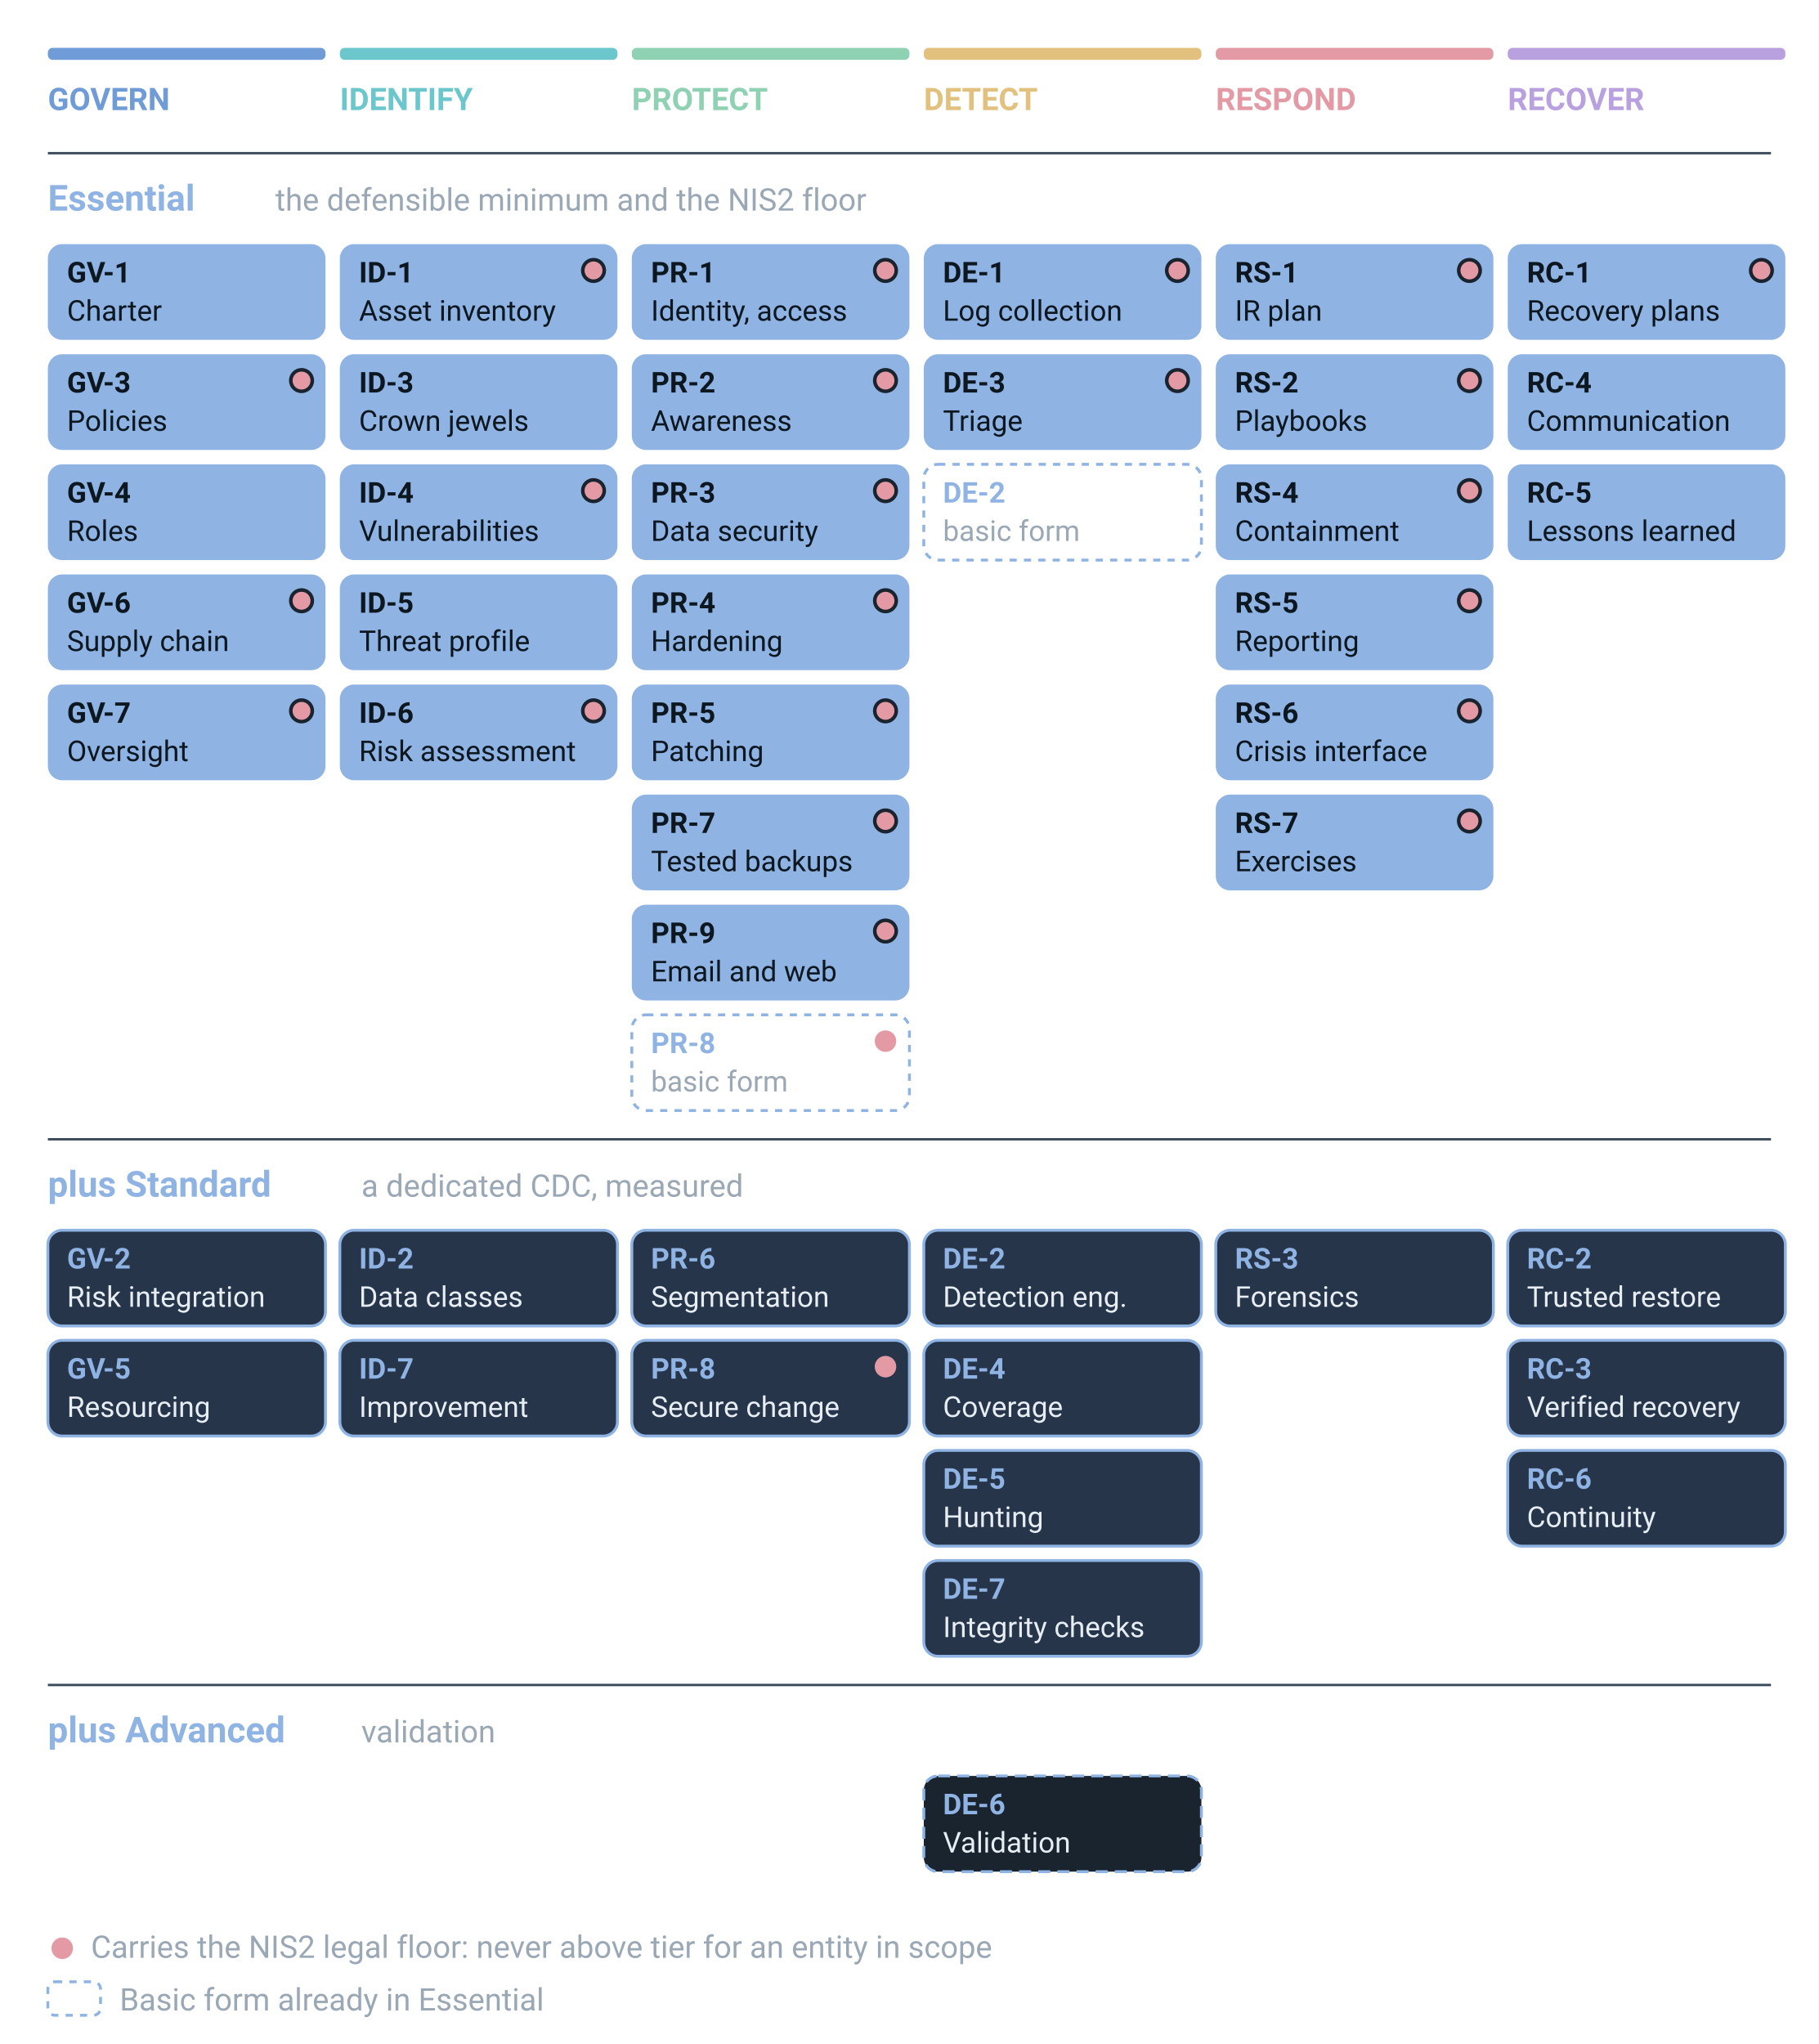
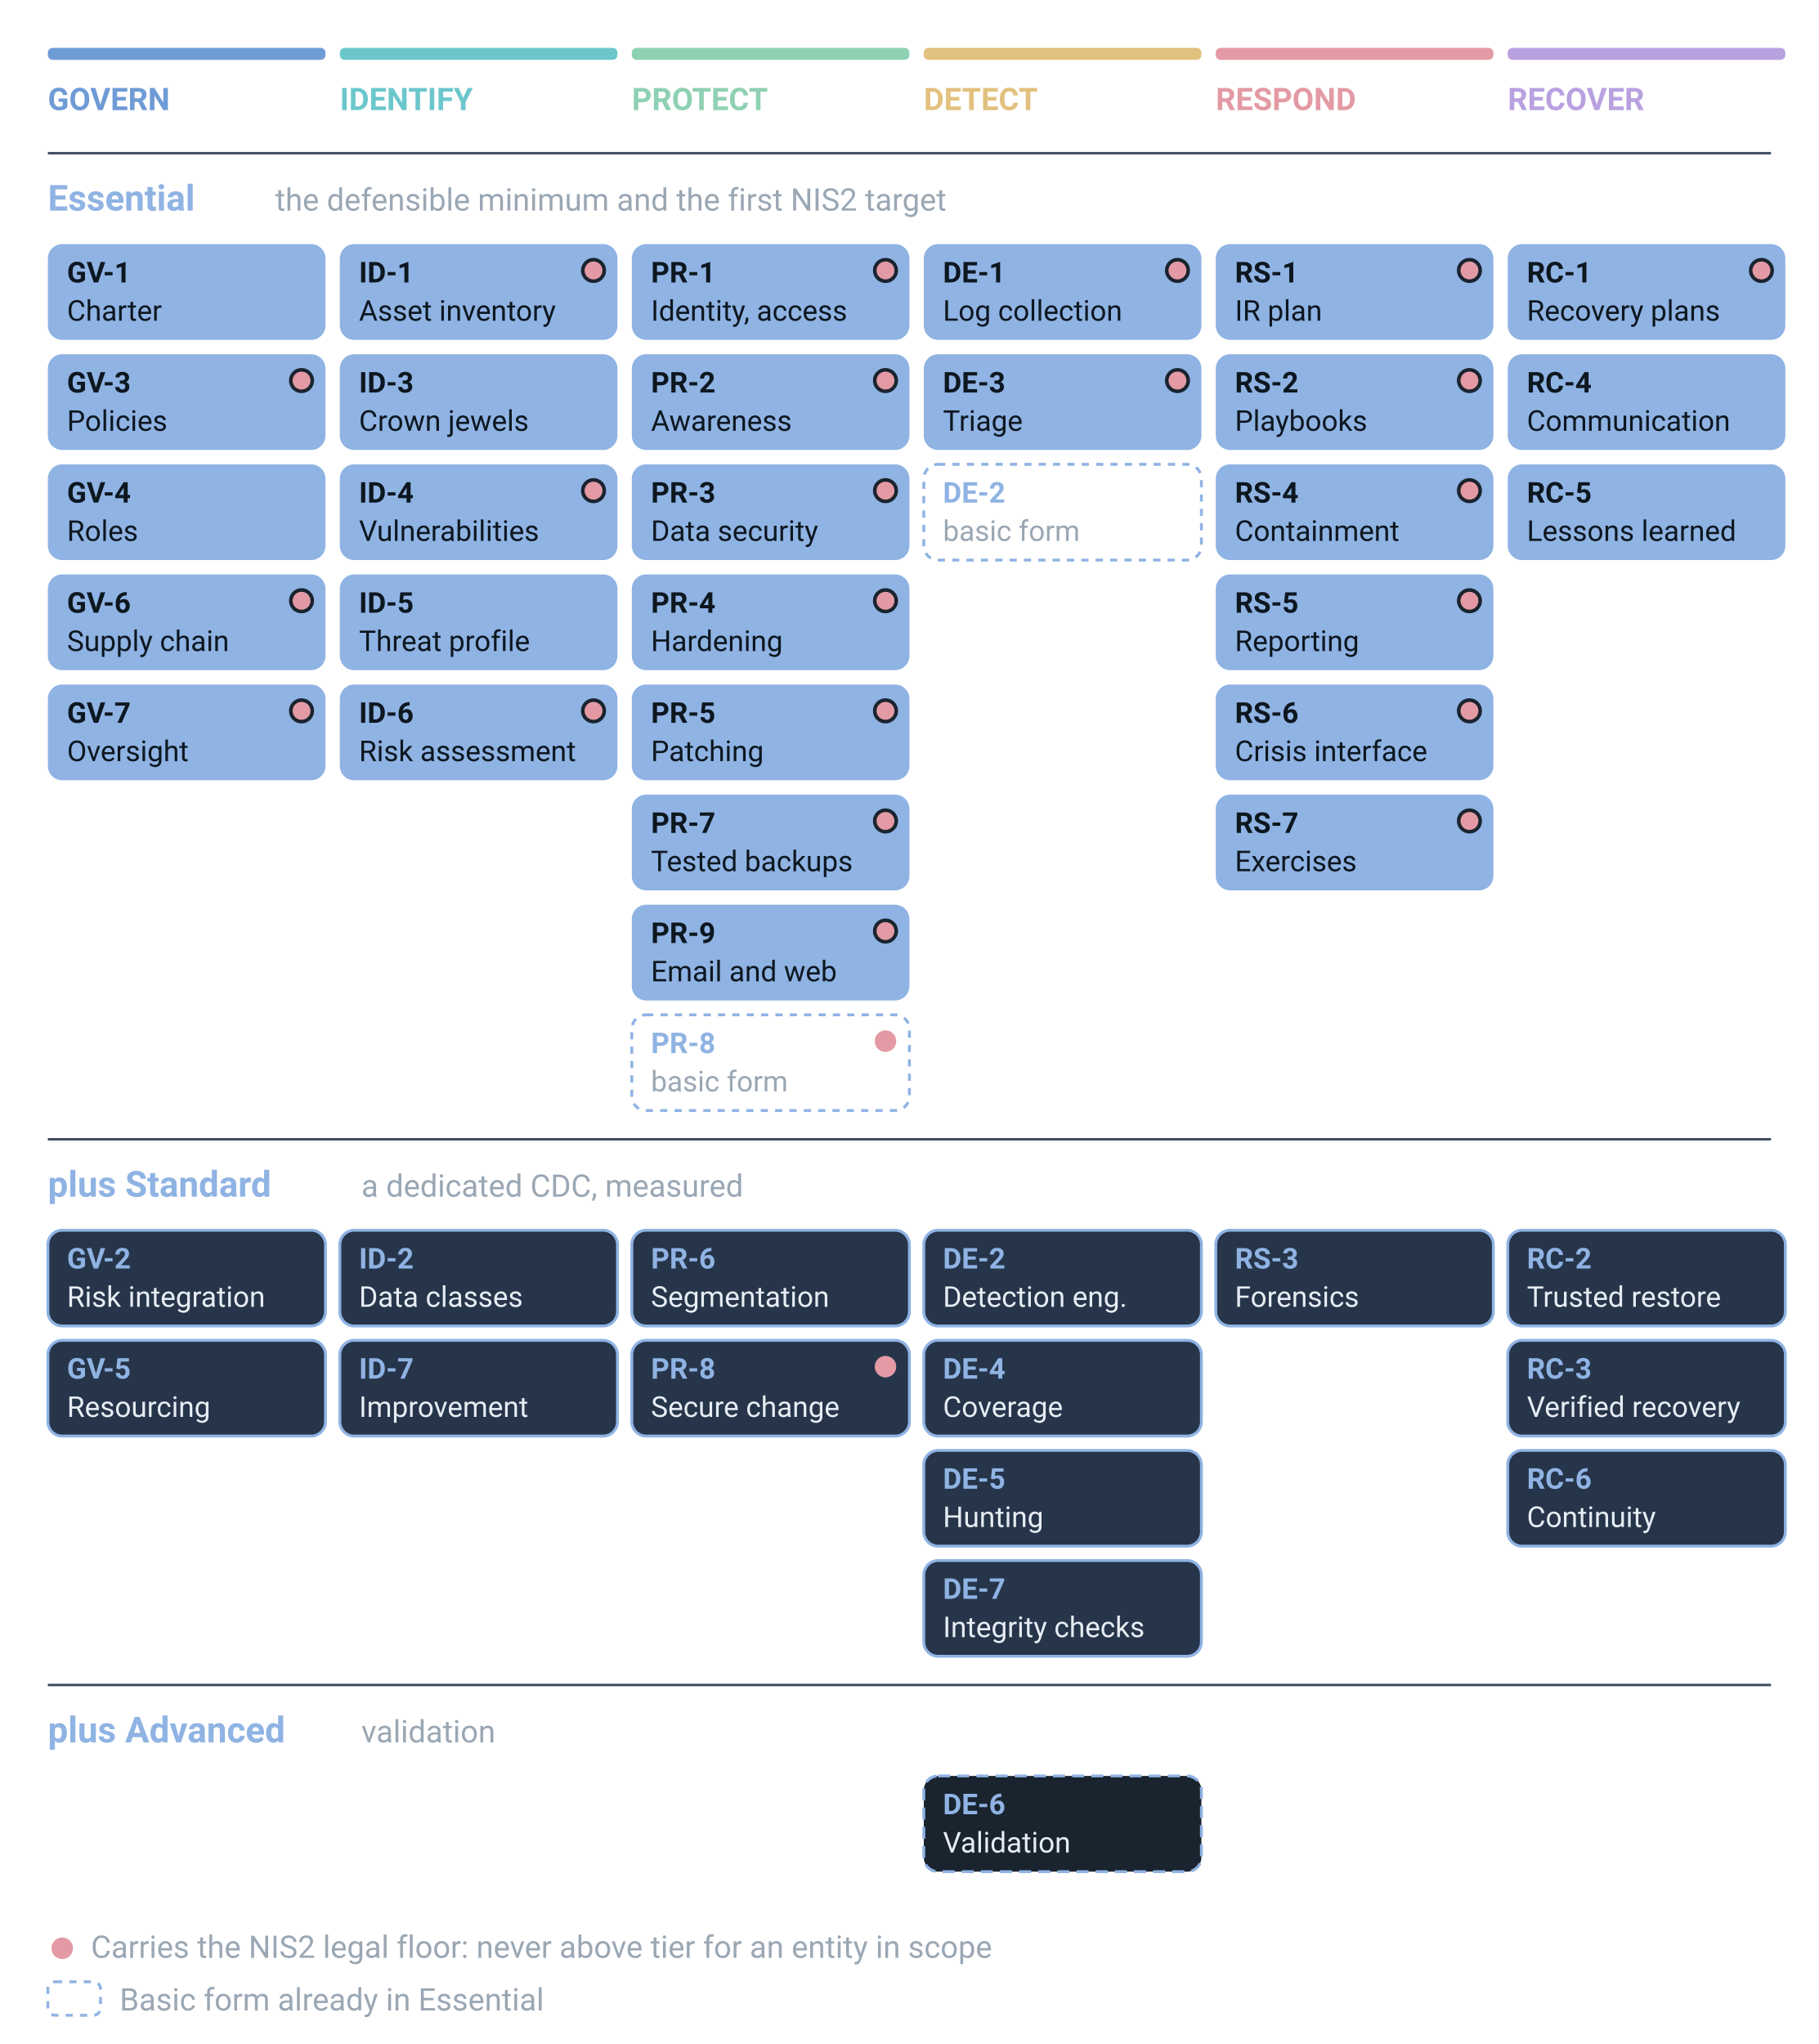
<svg xmlns="http://www.w3.org/2000/svg" viewBox="0 0 760 854" width="760" height="854" role="img" aria-labelledby="title desc" font-family="'IBM Plex Sans', -apple-system, 'Segoe UI', Roboto, Helvetica, Arial, sans-serif">
  <defs>
    <marker id="arr" viewBox="0 0 10 10" refX="9" refY="5" markerWidth="7" markerHeight="7" orient="auto-start-reverse">
      <path d="M0,0 L10,5 L0,10 z" fill="#9aa7b4" />
    </marker>
    <marker id="arr-eu" viewBox="0 0 10 10" refX="9" refY="5" markerWidth="7" markerHeight="7" orient="auto-start-reverse">
      <path d="M0,0 L10,5 L0,10 z" fill="#8fb3e3" />
    </marker>
  </defs>
  <rect x="20" y="20" width="116" height="5" rx="2" fill="#6f9bd6" />
  <text x="20" y="46" font-size="13" font-weight="700" fill="#6f9bd6" text-anchor="start">GOVERN</text>
  <rect x="142" y="20" width="116" height="5" rx="2" fill="#6cc7cc" />
  <text x="142" y="46" font-size="13" font-weight="700" fill="#6cc7cc" text-anchor="start">IDENTIFY</text>
  <rect x="264" y="20" width="116" height="5" rx="2" fill="#8fd1b3" />
  <text x="264" y="46" font-size="13" font-weight="700" fill="#8fd1b3" text-anchor="start">PROTECT</text>
  <rect x="386" y="20" width="116" height="5" rx="2" fill="#e2c07e" />
  <text x="386" y="46" font-size="13" font-weight="700" fill="#e2c07e" text-anchor="start">DETECT</text>
  <rect x="508" y="20" width="116" height="5" rx="2" fill="#e39aa4" />
  <text x="508" y="46" font-size="13" font-weight="700" fill="#e39aa4" text-anchor="start">RESPOND</text>
  <rect x="630" y="20" width="116" height="5" rx="2" fill="#b9a1e0" />
  <text x="630" y="46" font-size="13" font-weight="700" fill="#b9a1e0" text-anchor="start">RECOVER</text>
  <line x1="20" y1="64" x2="740" y2="64" stroke="#3a4a5b" />
  <text x="20" y="88" font-size="15" font-weight="600" fill="#8fb3e3" text-anchor="start">Essential</text>
-   <text x="115" y="88" font-size="13" font-weight="400" fill="#9aa7b4" text-anchor="start">the defensible minimum and the NIS2 floor</text>
+   <text x="115" y="88" font-size="13" font-weight="400" fill="#9aa7b4" text-anchor="start">the defensible minimum and the first NIS2 target</text>
  <rect x="20" y="102" width="116" height="40" rx="6" fill="#8fb3e3" />
  <text x="28" y="118" font-size="12" font-weight="700" fill="#0d1720" text-anchor="start">GV-1</text>
  <text x="28" y="134" font-size="12" font-weight="400" fill="#0d1720" text-anchor="start">Charter</text>
  <rect x="20" y="148" width="116" height="40" rx="6" fill="#8fb3e3" />
  <text x="28" y="164" font-size="12" font-weight="700" fill="#0d1720" text-anchor="start">GV-3</text>
  <text x="28" y="180" font-size="12" font-weight="400" fill="#0d1720" text-anchor="start">Policies</text>
  <circle cx="126" cy="159" r="4.5" fill="#e39aa4" stroke="#1a242f" stroke-width="1.5" />
  <rect x="20" y="194" width="116" height="40" rx="6" fill="#8fb3e3" />
  <text x="28" y="210" font-size="12" font-weight="700" fill="#0d1720" text-anchor="start">GV-4</text>
  <text x="28" y="226" font-size="12" font-weight="400" fill="#0d1720" text-anchor="start">Roles</text>
  <rect x="20" y="240" width="116" height="40" rx="6" fill="#8fb3e3" />
  <text x="28" y="256" font-size="12" font-weight="700" fill="#0d1720" text-anchor="start">GV-6</text>
  <text x="28" y="272" font-size="12" font-weight="400" fill="#0d1720" text-anchor="start">Supply chain</text>
  <circle cx="126" cy="251" r="4.5" fill="#e39aa4" stroke="#1a242f" stroke-width="1.5" />
  <rect x="20" y="286" width="116" height="40" rx="6" fill="#8fb3e3" />
  <text x="28" y="302" font-size="12" font-weight="700" fill="#0d1720" text-anchor="start">GV-7</text>
  <text x="28" y="318" font-size="12" font-weight="400" fill="#0d1720" text-anchor="start">Oversight</text>
  <circle cx="126" cy="297" r="4.5" fill="#e39aa4" stroke="#1a242f" stroke-width="1.5" />
  <rect x="142" y="102" width="116" height="40" rx="6" fill="#8fb3e3" />
  <text x="150" y="118" font-size="12" font-weight="700" fill="#0d1720" text-anchor="start">ID-1</text>
  <text x="150" y="134" font-size="12" font-weight="400" fill="#0d1720" text-anchor="start">Asset inventory</text>
  <circle cx="248" cy="113" r="4.5" fill="#e39aa4" stroke="#1a242f" stroke-width="1.5" />
  <rect x="142" y="148" width="116" height="40" rx="6" fill="#8fb3e3" />
  <text x="150" y="164" font-size="12" font-weight="700" fill="#0d1720" text-anchor="start">ID-3</text>
  <text x="150" y="180" font-size="12" font-weight="400" fill="#0d1720" text-anchor="start">Crown jewels</text>
  <rect x="142" y="194" width="116" height="40" rx="6" fill="#8fb3e3" />
  <text x="150" y="210" font-size="12" font-weight="700" fill="#0d1720" text-anchor="start">ID-4</text>
  <text x="150" y="226" font-size="12" font-weight="400" fill="#0d1720" text-anchor="start">Vulnerabilities</text>
  <circle cx="248" cy="205" r="4.5" fill="#e39aa4" stroke="#1a242f" stroke-width="1.5" />
  <rect x="142" y="240" width="116" height="40" rx="6" fill="#8fb3e3" />
  <text x="150" y="256" font-size="12" font-weight="700" fill="#0d1720" text-anchor="start">ID-5</text>
  <text x="150" y="272" font-size="12" font-weight="400" fill="#0d1720" text-anchor="start">Threat profile</text>
  <rect x="142" y="286" width="116" height="40" rx="6" fill="#8fb3e3" />
  <text x="150" y="302" font-size="12" font-weight="700" fill="#0d1720" text-anchor="start">ID-6</text>
  <text x="150" y="318" font-size="12" font-weight="400" fill="#0d1720" text-anchor="start">Risk assessment</text>
  <circle cx="248" cy="297" r="4.5" fill="#e39aa4" stroke="#1a242f" stroke-width="1.5" />
  <rect x="264" y="102" width="116" height="40" rx="6" fill="#8fb3e3" />
  <text x="272" y="118" font-size="12" font-weight="700" fill="#0d1720" text-anchor="start">PR-1</text>
  <text x="272" y="134" font-size="12" font-weight="400" fill="#0d1720" text-anchor="start">Identity, access</text>
  <circle cx="370" cy="113" r="4.5" fill="#e39aa4" stroke="#1a242f" stroke-width="1.5" />
  <rect x="264" y="148" width="116" height="40" rx="6" fill="#8fb3e3" />
  <text x="272" y="164" font-size="12" font-weight="700" fill="#0d1720" text-anchor="start">PR-2</text>
  <text x="272" y="180" font-size="12" font-weight="400" fill="#0d1720" text-anchor="start">Awareness</text>
  <circle cx="370" cy="159" r="4.5" fill="#e39aa4" stroke="#1a242f" stroke-width="1.5" />
  <rect x="264" y="194" width="116" height="40" rx="6" fill="#8fb3e3" />
  <text x="272" y="210" font-size="12" font-weight="700" fill="#0d1720" text-anchor="start">PR-3</text>
  <text x="272" y="226" font-size="12" font-weight="400" fill="#0d1720" text-anchor="start">Data security</text>
  <circle cx="370" cy="205" r="4.5" fill="#e39aa4" stroke="#1a242f" stroke-width="1.5" />
  <rect x="264" y="240" width="116" height="40" rx="6" fill="#8fb3e3" />
  <text x="272" y="256" font-size="12" font-weight="700" fill="#0d1720" text-anchor="start">PR-4</text>
  <text x="272" y="272" font-size="12" font-weight="400" fill="#0d1720" text-anchor="start">Hardening</text>
  <circle cx="370" cy="251" r="4.5" fill="#e39aa4" stroke="#1a242f" stroke-width="1.5" />
  <rect x="264" y="286" width="116" height="40" rx="6" fill="#8fb3e3" />
  <text x="272" y="302" font-size="12" font-weight="700" fill="#0d1720" text-anchor="start">PR-5</text>
  <text x="272" y="318" font-size="12" font-weight="400" fill="#0d1720" text-anchor="start">Patching</text>
  <circle cx="370" cy="297" r="4.5" fill="#e39aa4" stroke="#1a242f" stroke-width="1.5" />
  <rect x="264" y="332" width="116" height="40" rx="6" fill="#8fb3e3" />
  <text x="272" y="348" font-size="12" font-weight="700" fill="#0d1720" text-anchor="start">PR-7</text>
  <text x="272" y="364" font-size="12" font-weight="400" fill="#0d1720" text-anchor="start">Tested backups</text>
  <circle cx="370" cy="343" r="4.5" fill="#e39aa4" stroke="#1a242f" stroke-width="1.5" />
  <rect x="264" y="378" width="116" height="40" rx="6" fill="#8fb3e3" />
  <text x="272" y="394" font-size="12" font-weight="700" fill="#0d1720" text-anchor="start">PR-9</text>
  <text x="272" y="410" font-size="12" font-weight="400" fill="#0d1720" text-anchor="start">Email and web</text>
  <circle cx="370" cy="389" r="4.5" fill="#e39aa4" stroke="#1a242f" stroke-width="1.5" />
  <rect x="264" y="424" width="116" height="40" rx="6" fill="none" stroke="#8fb3e3" stroke-width="1.2" stroke-dasharray="3 3" />
  <text x="272" y="440" font-size="12" font-weight="700" fill="#8fb3e3" text-anchor="start">PR-8</text>
  <text x="272" y="456" font-size="12" font-weight="400" fill="#9aa7b4" text-anchor="start">basic form</text>
  <circle cx="370" cy="435" r="4.5" fill="#e39aa4" stroke="none" stroke-width="1.5" />
  <rect x="386" y="102" width="116" height="40" rx="6" fill="#8fb3e3" />
  <text x="394" y="118" font-size="12" font-weight="700" fill="#0d1720" text-anchor="start">DE-1</text>
  <text x="394" y="134" font-size="12" font-weight="400" fill="#0d1720" text-anchor="start">Log collection</text>
  <circle cx="492" cy="113" r="4.5" fill="#e39aa4" stroke="#1a242f" stroke-width="1.5" />
  <rect x="386" y="148" width="116" height="40" rx="6" fill="#8fb3e3" />
  <text x="394" y="164" font-size="12" font-weight="700" fill="#0d1720" text-anchor="start">DE-3</text>
  <text x="394" y="180" font-size="12" font-weight="400" fill="#0d1720" text-anchor="start">Triage</text>
  <circle cx="492" cy="159" r="4.5" fill="#e39aa4" stroke="#1a242f" stroke-width="1.5" />
  <rect x="386" y="194" width="116" height="40" rx="6" fill="none" stroke="#8fb3e3" stroke-width="1.2" stroke-dasharray="3 3" />
  <text x="394" y="210" font-size="12" font-weight="700" fill="#8fb3e3" text-anchor="start">DE-2</text>
  <text x="394" y="226" font-size="12" font-weight="400" fill="#9aa7b4" text-anchor="start">basic form</text>
  <rect x="508" y="102" width="116" height="40" rx="6" fill="#8fb3e3" />
  <text x="516" y="118" font-size="12" font-weight="700" fill="#0d1720" text-anchor="start">RS-1</text>
  <text x="516" y="134" font-size="12" font-weight="400" fill="#0d1720" text-anchor="start">IR plan</text>
  <circle cx="614" cy="113" r="4.5" fill="#e39aa4" stroke="#1a242f" stroke-width="1.5" />
  <rect x="508" y="148" width="116" height="40" rx="6" fill="#8fb3e3" />
  <text x="516" y="164" font-size="12" font-weight="700" fill="#0d1720" text-anchor="start">RS-2</text>
  <text x="516" y="180" font-size="12" font-weight="400" fill="#0d1720" text-anchor="start">Playbooks</text>
  <circle cx="614" cy="159" r="4.5" fill="#e39aa4" stroke="#1a242f" stroke-width="1.5" />
  <rect x="508" y="194" width="116" height="40" rx="6" fill="#8fb3e3" />
  <text x="516" y="210" font-size="12" font-weight="700" fill="#0d1720" text-anchor="start">RS-4</text>
  <text x="516" y="226" font-size="12" font-weight="400" fill="#0d1720" text-anchor="start">Containment</text>
  <circle cx="614" cy="205" r="4.5" fill="#e39aa4" stroke="#1a242f" stroke-width="1.5" />
  <rect x="508" y="240" width="116" height="40" rx="6" fill="#8fb3e3" />
  <text x="516" y="256" font-size="12" font-weight="700" fill="#0d1720" text-anchor="start">RS-5</text>
  <text x="516" y="272" font-size="12" font-weight="400" fill="#0d1720" text-anchor="start">Reporting</text>
  <circle cx="614" cy="251" r="4.5" fill="#e39aa4" stroke="#1a242f" stroke-width="1.5" />
  <rect x="508" y="286" width="116" height="40" rx="6" fill="#8fb3e3" />
  <text x="516" y="302" font-size="12" font-weight="700" fill="#0d1720" text-anchor="start">RS-6</text>
  <text x="516" y="318" font-size="12" font-weight="400" fill="#0d1720" text-anchor="start">Crisis interface</text>
  <circle cx="614" cy="297" r="4.5" fill="#e39aa4" stroke="#1a242f" stroke-width="1.5" />
  <rect x="508" y="332" width="116" height="40" rx="6" fill="#8fb3e3" />
  <text x="516" y="348" font-size="12" font-weight="700" fill="#0d1720" text-anchor="start">RS-7</text>
  <text x="516" y="364" font-size="12" font-weight="400" fill="#0d1720" text-anchor="start">Exercises</text>
  <circle cx="614" cy="343" r="4.5" fill="#e39aa4" stroke="#1a242f" stroke-width="1.5" />
  <rect x="630" y="102" width="116" height="40" rx="6" fill="#8fb3e3" />
  <text x="638" y="118" font-size="12" font-weight="700" fill="#0d1720" text-anchor="start">RC-1</text>
  <text x="638" y="134" font-size="12" font-weight="400" fill="#0d1720" text-anchor="start">Recovery plans</text>
  <circle cx="736" cy="113" r="4.5" fill="#e39aa4" stroke="#1a242f" stroke-width="1.5" />
  <rect x="630" y="148" width="116" height="40" rx="6" fill="#8fb3e3" />
  <text x="638" y="164" font-size="12" font-weight="700" fill="#0d1720" text-anchor="start">RC-4</text>
  <text x="638" y="180" font-size="12" font-weight="400" fill="#0d1720" text-anchor="start">Communication</text>
  <rect x="630" y="194" width="116" height="40" rx="6" fill="#8fb3e3" />
  <text x="638" y="210" font-size="12" font-weight="700" fill="#0d1720" text-anchor="start">RC-5</text>
  <text x="638" y="226" font-size="12" font-weight="400" fill="#0d1720" text-anchor="start">Lessons learned</text>
  <line x1="20" y1="476" x2="740" y2="476" stroke="#3a4a5b" />
  <text x="20" y="500" font-size="15" font-weight="600" fill="#8fb3e3" text-anchor="start">plus Standard</text>
  <text x="151" y="500" font-size="13" font-weight="400" fill="#9aa7b4" text-anchor="start">a dedicated CDC, measured</text>
  <rect x="20" y="514" width="116" height="40" rx="6" fill="#26354a" stroke="#8fb3e3" stroke-width="1.2" />
  <text x="28" y="530" font-size="12" font-weight="700" fill="#8fb3e3" text-anchor="start">GV-2</text>
  <text x="28" y="546" font-size="12" font-weight="400" fill="#e6edf3" text-anchor="start">Risk integration</text>
  <rect x="20" y="560" width="116" height="40" rx="6" fill="#26354a" stroke="#8fb3e3" stroke-width="1.2" />
  <text x="28" y="576" font-size="12" font-weight="700" fill="#8fb3e3" text-anchor="start">GV-5</text>
  <text x="28" y="592" font-size="12" font-weight="400" fill="#e6edf3" text-anchor="start">Resourcing</text>
  <rect x="142" y="514" width="116" height="40" rx="6" fill="#26354a" stroke="#8fb3e3" stroke-width="1.2" />
  <text x="150" y="530" font-size="12" font-weight="700" fill="#8fb3e3" text-anchor="start">ID-2</text>
  <text x="150" y="546" font-size="12" font-weight="400" fill="#e6edf3" text-anchor="start">Data classes</text>
  <rect x="142" y="560" width="116" height="40" rx="6" fill="#26354a" stroke="#8fb3e3" stroke-width="1.2" />
  <text x="150" y="576" font-size="12" font-weight="700" fill="#8fb3e3" text-anchor="start">ID-7</text>
  <text x="150" y="592" font-size="12" font-weight="400" fill="#e6edf3" text-anchor="start">Improvement</text>
  <rect x="264" y="514" width="116" height="40" rx="6" fill="#26354a" stroke="#8fb3e3" stroke-width="1.2" />
  <text x="272" y="530" font-size="12" font-weight="700" fill="#8fb3e3" text-anchor="start">PR-6</text>
  <text x="272" y="546" font-size="12" font-weight="400" fill="#e6edf3" text-anchor="start">Segmentation</text>
  <rect x="264" y="560" width="116" height="40" rx="6" fill="#26354a" stroke="#8fb3e3" stroke-width="1.2" />
  <text x="272" y="576" font-size="12" font-weight="700" fill="#8fb3e3" text-anchor="start">PR-8</text>
  <text x="272" y="592" font-size="12" font-weight="400" fill="#e6edf3" text-anchor="start">Secure change</text>
  <circle cx="370" cy="571" r="4.5" fill="#e39aa4" stroke="none" stroke-width="1.5" />
  <rect x="386" y="514" width="116" height="40" rx="6" fill="#26354a" stroke="#8fb3e3" stroke-width="1.2" />
  <text x="394" y="530" font-size="12" font-weight="700" fill="#8fb3e3" text-anchor="start">DE-2</text>
  <text x="394" y="546" font-size="12" font-weight="400" fill="#e6edf3" text-anchor="start">Detection eng.</text>
  <rect x="386" y="560" width="116" height="40" rx="6" fill="#26354a" stroke="#8fb3e3" stroke-width="1.2" />
  <text x="394" y="576" font-size="12" font-weight="700" fill="#8fb3e3" text-anchor="start">DE-4</text>
  <text x="394" y="592" font-size="12" font-weight="400" fill="#e6edf3" text-anchor="start">Coverage</text>
  <rect x="386" y="606" width="116" height="40" rx="6" fill="#26354a" stroke="#8fb3e3" stroke-width="1.2" />
  <text x="394" y="622" font-size="12" font-weight="700" fill="#8fb3e3" text-anchor="start">DE-5</text>
  <text x="394" y="638" font-size="12" font-weight="400" fill="#e6edf3" text-anchor="start">Hunting</text>
  <rect x="386" y="652" width="116" height="40" rx="6" fill="#26354a" stroke="#8fb3e3" stroke-width="1.2" />
  <text x="394" y="668" font-size="12" font-weight="700" fill="#8fb3e3" text-anchor="start">DE-7</text>
  <text x="394" y="684" font-size="12" font-weight="400" fill="#e6edf3" text-anchor="start">Integrity checks</text>
  <rect x="508" y="514" width="116" height="40" rx="6" fill="#26354a" stroke="#8fb3e3" stroke-width="1.2" />
  <text x="516" y="530" font-size="12" font-weight="700" fill="#8fb3e3" text-anchor="start">RS-3</text>
  <text x="516" y="546" font-size="12" font-weight="400" fill="#e6edf3" text-anchor="start">Forensics</text>
  <rect x="630" y="514" width="116" height="40" rx="6" fill="#26354a" stroke="#8fb3e3" stroke-width="1.2" />
  <text x="638" y="530" font-size="12" font-weight="700" fill="#8fb3e3" text-anchor="start">RC-2</text>
  <text x="638" y="546" font-size="12" font-weight="400" fill="#e6edf3" text-anchor="start">Trusted restore</text>
  <rect x="630" y="560" width="116" height="40" rx="6" fill="#26354a" stroke="#8fb3e3" stroke-width="1.2" />
  <text x="638" y="576" font-size="12" font-weight="700" fill="#8fb3e3" text-anchor="start">RC-3</text>
  <text x="638" y="592" font-size="12" font-weight="400" fill="#e6edf3" text-anchor="start">Verified recovery</text>
  <rect x="630" y="606" width="116" height="40" rx="6" fill="#26354a" stroke="#8fb3e3" stroke-width="1.2" />
  <text x="638" y="622" font-size="12" font-weight="700" fill="#8fb3e3" text-anchor="start">RC-6</text>
  <text x="638" y="638" font-size="12" font-weight="400" fill="#e6edf3" text-anchor="start">Continuity</text>
  <line x1="20" y1="704" x2="740" y2="704" stroke="#3a4a5b" />
  <text x="20" y="728" font-size="15" font-weight="600" fill="#8fb3e3" text-anchor="start">plus Advanced</text>
  <text x="151" y="728" font-size="13" font-weight="400" fill="#9aa7b4" text-anchor="start">validation</text>
  <rect x="386" y="742" width="116" height="40" rx="6" fill="#1a242f" stroke="#8fb3e3" stroke-width="1.2" stroke-dasharray="5 3" />
  <text x="394" y="758" font-size="12" font-weight="700" fill="#8fb3e3" text-anchor="start">DE-6</text>
  <text x="394" y="774" font-size="12" font-weight="400" fill="#e6edf3" text-anchor="start">Validation</text>
  <circle cx="26" cy="814" r="4.5" fill="#e39aa4" />
  <text x="38" y="818" font-size="13" font-weight="400" fill="#9aa7b4" text-anchor="start">Carries the NIS2 legal floor: never above tier for an entity in scope</text>
  <rect x="20" y="828" width="22" height="14" rx="3" fill="none" stroke="#8fb3e3" stroke-width="1.2" stroke-dasharray="3 3" />
  <text x="50" y="840" font-size="13" font-weight="400" fill="#9aa7b4" text-anchor="start">Basic form already in Essential</text>
</svg>
